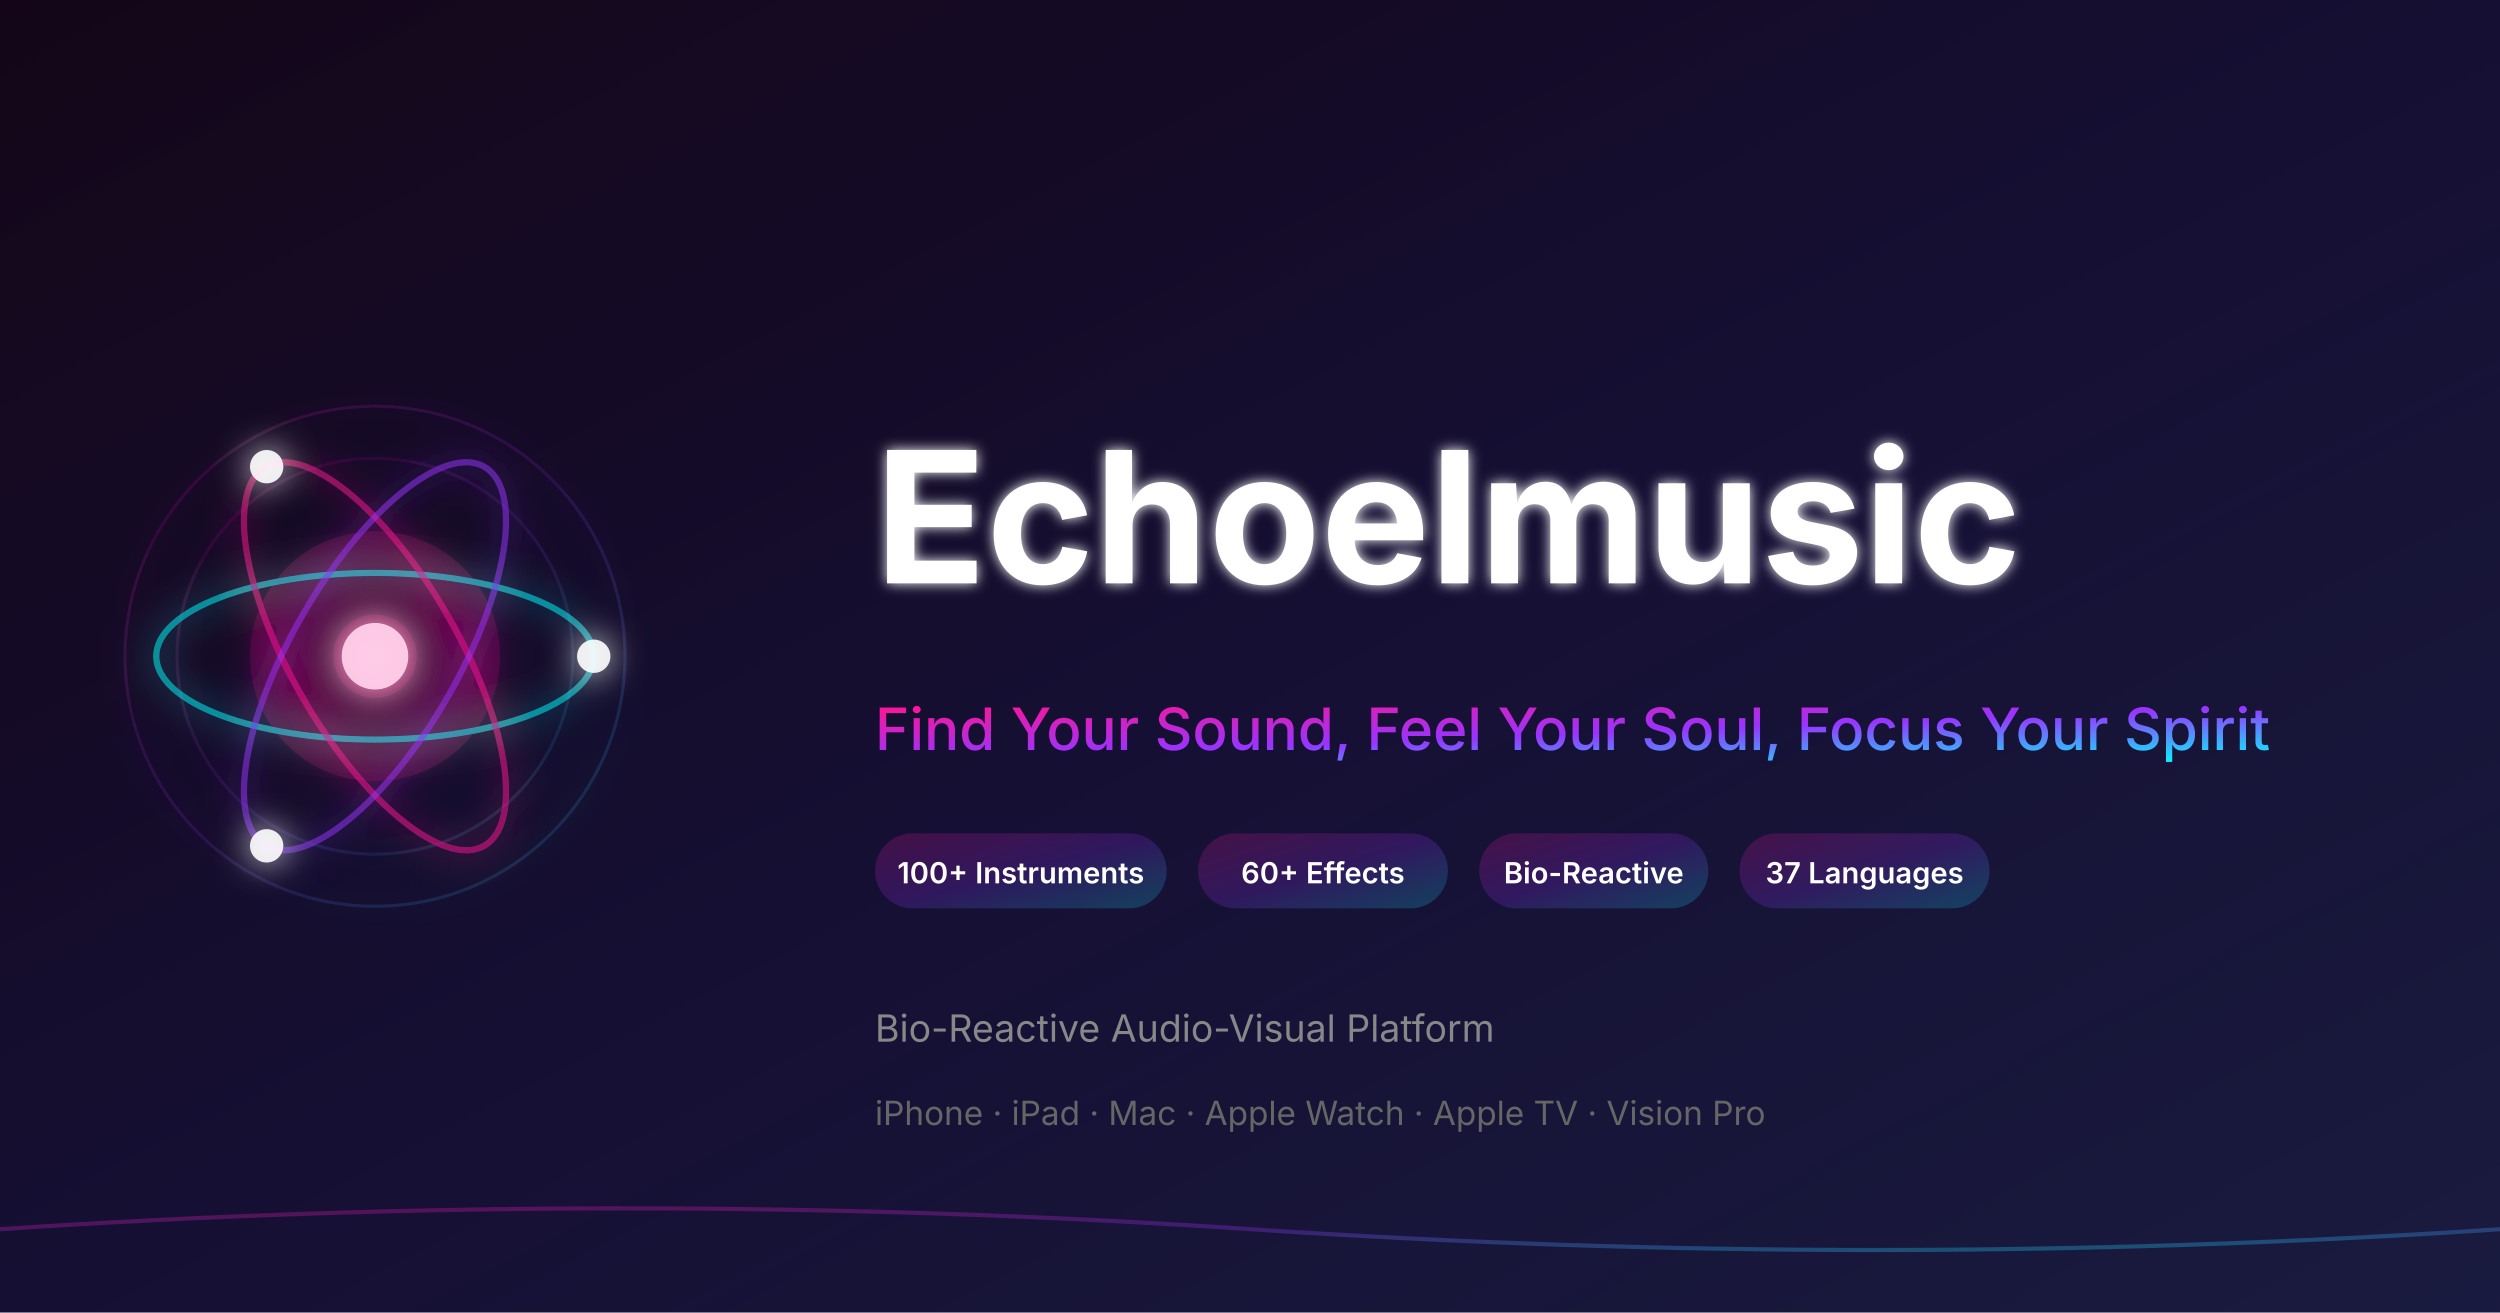
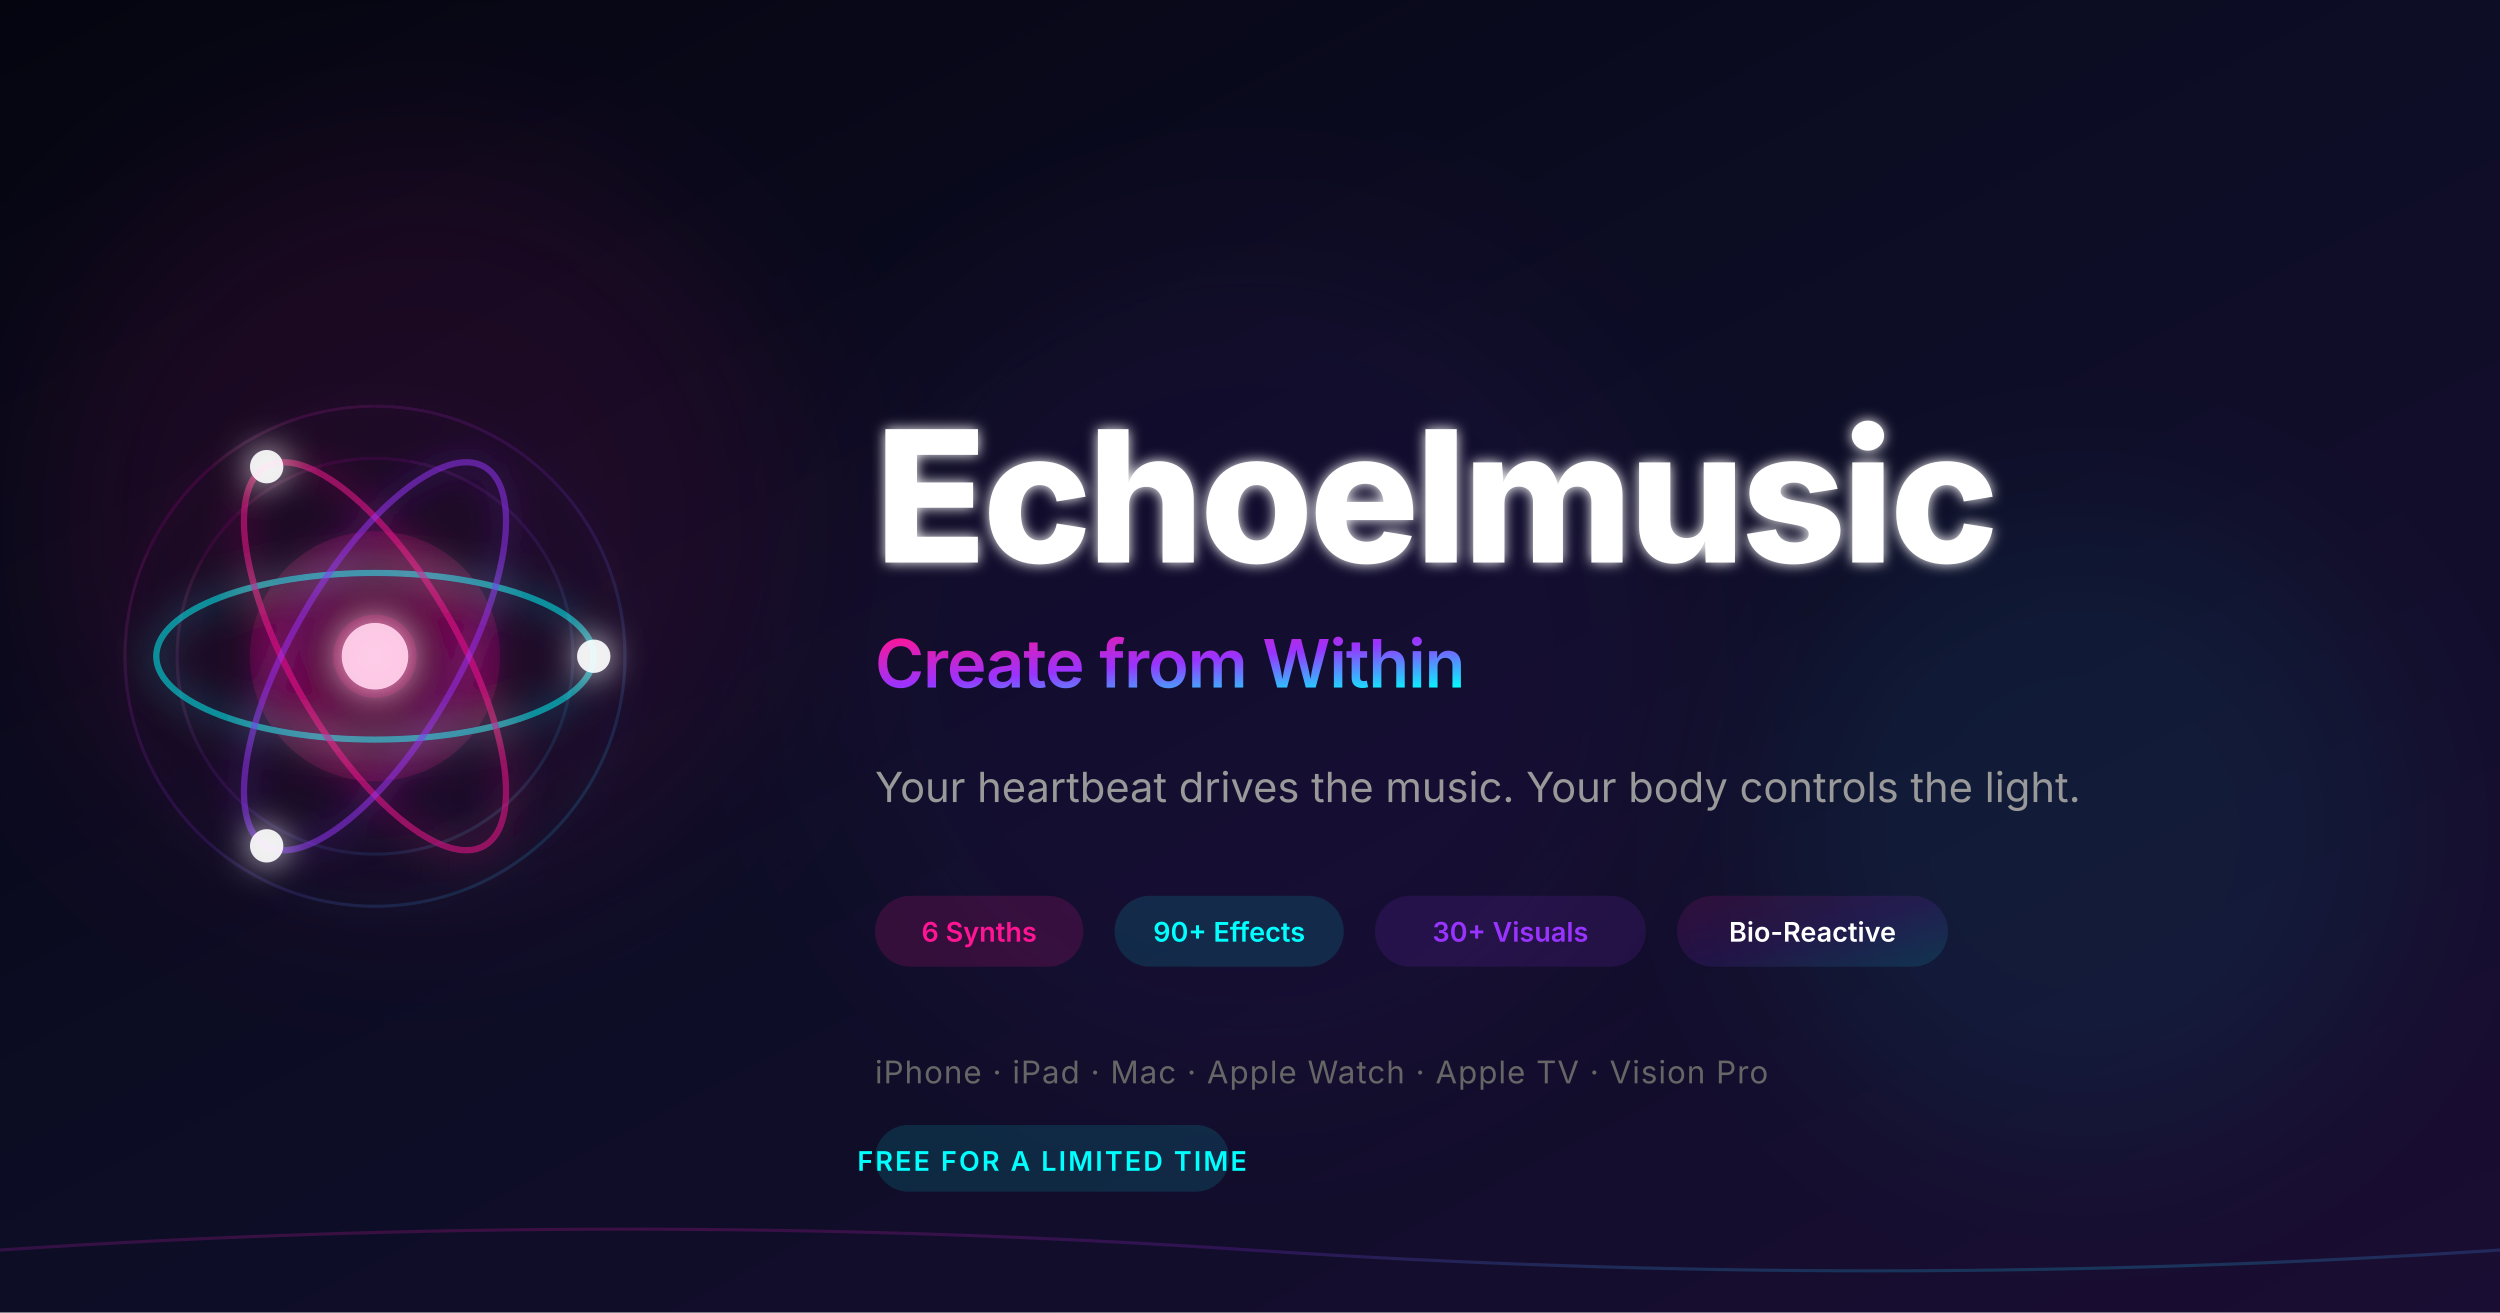
<svg xmlns="http://www.w3.org/2000/svg" viewBox="0 0 1200 630">
  <defs>
    <linearGradient id="brand-gradient" x1="0%" y1="0%" x2="100%" y2="100%">
      <stop offset="0%" stop-color="#FF1494" />
      <stop offset="50%" stop-color="#9933FF" />
      <stop offset="100%" stop-color="#00FFFF" />
    </linearGradient>
    <linearGradient id="bg-gradient" x1="0%" y1="0%" x2="100%" y2="100%">
      <stop offset="0%" stop-color="#050510" />
      <stop offset="50%" stop-color="#0D0D26" />
      <stop offset="100%" stop-color="#1A0D33" />
    </linearGradient>
    <filter id="glow" x="-20%" y="-20%" width="140%" height="140%">
      <feGaussianBlur stdDeviation="8" result="blur" />
      <feMerge>
        <feMergeNode in="blur" />
        <feMergeNode in="SourceGraphic" />
      </feMerge>
    </filter>
    <filter id="text-glow" x="-10%" y="-10%" width="120%" height="120%">
      <feGaussianBlur stdDeviation="3" result="blur" />
      <feMerge>
        <feMergeNode in="blur" />
        <feMergeNode in="SourceGraphic" />
      </feMerge>
    </filter>
+     <filter id="soft-glow" x="-30%" y="-30%" width="160%" height="160%">
+       <feGaussianBlur stdDeviation="40" result="blur" />
+       <feMerge>
+         <feMergeNode in="blur" />
+       </feMerge>
+     </filter>
  </defs>
  <rect width="1200" height="630" fill="url(#bg-gradient)" />
-   <rect width="1200" height="630" fill="url(#brand-gradient)" opacity="0.06" />
+   <circle cx="200" cy="250" r="180" fill="#FF1494" opacity="0.08" filter="url(#soft-glow)" />
+   <circle cx="1000" cy="400" r="150" fill="#00FFFF" opacity="0.06" filter="url(#soft-glow)" />
+   <circle cx="600" cy="315" r="200" fill="#9933FF" opacity="0.05" filter="url(#soft-glow)" />
  <g transform="translate(180, 315)" filter="url(#glow)">
    <circle cx="0" cy="0" r="120" fill="none" stroke="url(#brand-gradient)" stroke-width="1.5" opacity="0.15" />
    <circle cx="0" cy="0" r="95" fill="none" stroke="url(#brand-gradient)" stroke-width="1.5" opacity="0.12" />
    <circle cx="0" cy="0" r="60" fill="#FF1494" opacity="0.15" />
    <ellipse cx="0" cy="0" rx="105" ry="40" fill="none" stroke="#00FFFF" stroke-width="3" opacity="0.5" />
    <ellipse cx="0" cy="0" rx="105" ry="40" fill="none" stroke="#FF1494" stroke-width="3" opacity="0.5" transform="rotate(60)" />
    <ellipse cx="0" cy="0" rx="105" ry="40" fill="none" stroke="#9933FF" stroke-width="3" opacity="0.5" transform="rotate(120)" />
    <circle cx="0" cy="0" r="16" fill="white" opacity="0.95" />
    <circle cx="0" cy="0" r="20" fill="#FF1494" opacity="0.2" />
    <circle cx="105" cy="0" r="8" fill="white" opacity="0.9" />
    <circle cx="-52" cy="-91" r="8" fill="white" opacity="0.9" />
    <circle cx="-52" cy="91" r="8" fill="white" opacity="0.9" />
  </g>
-   <text x="420" y="280" font-family="-apple-system, BlinkMacSystemFont, 'SF Pro Display', sans-serif" font-size="88" font-weight="700" fill="white" filter="url(#text-glow)">
+   <text x="420" y="270" font-family="-apple-system, BlinkMacSystemFont, 'SF Pro Display', sans-serif" font-size="88" font-weight="800" fill="white" filter="url(#text-glow)" letter-spacing="-2">
    Echoelmusic
  </text>
-   <text x="420" y="360" font-family="-apple-system, BlinkMacSystemFont, 'SF Pro Text', sans-serif" font-size="28" fill="url(#brand-gradient)" font-weight="500">
-     Find Your Sound, Feel Your Soul, Focus Your Spirit
+   <text x="420" y="330" font-family="-apple-system, BlinkMacSystemFont, 'SF Pro Display', sans-serif" font-size="32" fill="url(#brand-gradient)" font-weight="600" letter-spacing="-0.5">
+     Create from Within
  </text>
-   <g transform="translate(420, 400)">
-     <rect x="0" y="0" width="140" height="36" rx="18" fill="url(#brand-gradient)" opacity="0.2" />
-     <text x="70" y="24" font-family="SF Pro Text, sans-serif" font-size="14" fill="white" text-anchor="middle" font-weight="600">100+ Instruments</text>
-     <rect x="155" y="0" width="120" height="36" rx="18" fill="url(#brand-gradient)" opacity="0.2" />
-     <text x="215" y="24" font-family="SF Pro Text, sans-serif" font-size="14" fill="white" text-anchor="middle" font-weight="600">60+ Effects</text>
-     <rect x="290" y="0" width="110" height="36" rx="18" fill="url(#brand-gradient)" opacity="0.2" />
-     <text x="345" y="24" font-family="SF Pro Text, sans-serif" font-size="14" fill="white" text-anchor="middle" font-weight="600">Bio-Reactive</text>
-     <rect x="415" y="0" width="120" height="36" rx="18" fill="url(#brand-gradient)" opacity="0.2" />
-     <text x="475" y="24" font-family="SF Pro Text, sans-serif" font-size="14" fill="white" text-anchor="middle" font-weight="600">37 Languages</text>
+   <text x="420" y="385" font-family="-apple-system, BlinkMacSystemFont, 'SF Pro Text', sans-serif" font-size="20" fill="#999" font-weight="400">
+     Your heartbeat drives the music. Your body controls the light.
+   </text>
+   <g transform="translate(420, 430)">
+     <rect x="0" y="0" width="100" height="34" rx="17" fill="#FF1494" opacity="0.15" />
+     <text x="50" y="22" font-family="SF Pro Text, sans-serif" font-size="13" fill="#FF1494" text-anchor="middle" font-weight="600">6 Synths</text>
+     <rect x="115" y="0" width="110" height="34" rx="17" fill="#00FFFF" opacity="0.12" />
+     <text x="170" y="22" font-family="SF Pro Text, sans-serif" font-size="13" fill="#00FFFF" text-anchor="middle" font-weight="600">90+ Effects</text>
+     <rect x="240" y="0" width="130" height="34" rx="17" fill="#9933FF" opacity="0.12" />
+     <text x="305" y="22" font-family="SF Pro Text, sans-serif" font-size="13" fill="#9933FF" text-anchor="middle" font-weight="600">30+ Visuals</text>
+     <rect x="385" y="0" width="130" height="34" rx="17" fill="url(#brand-gradient)" opacity="0.12" />
+     <text x="450" y="22" font-family="SF Pro Text, sans-serif" font-size="13" fill="white" text-anchor="middle" font-weight="600">Bio-Reactive</text>
  </g>
-   <text x="420" y="500" font-family="-apple-system, BlinkMacSystemFont, 'SF Pro Text', sans-serif" font-size="18" fill="#888" font-weight="400">
-     Bio-Reactive Audio-Visual Platform
-   </text>
-   <text x="420" y="540" font-family="-apple-system, BlinkMacSystemFont, 'SF Pro Text', sans-serif" font-size="16" fill="#666" font-weight="400">
+   <text x="420" y="520" font-family="-apple-system, BlinkMacSystemFont, 'SF Pro Text', sans-serif" font-size="15" fill="#666" font-weight="400" letter-spacing="0.5">
    iPhone  ·  iPad  ·  Mac  ·  Apple Watch  ·  Apple TV  ·  Vision Pro
  </text>
-   <path d="M0 590 Q300 570 600 590 Q900 610 1200 590" fill="none" stroke="url(#brand-gradient)" stroke-width="2" opacity="0.3" />
+   <rect x="420" y="540" width="170" height="32" rx="16" fill="#00FFFF" opacity="0.12" />
+   <text x="505" y="562" font-family="SF Pro Text, sans-serif" font-size="13" fill="#00FFFF" text-anchor="middle" font-weight="600" letter-spacing="1">FREE FOR A LIMITED TIME</text>
+   <path d="M0 600 Q300 580 600 600 Q900 620 1200 600" fill="none" stroke="url(#brand-gradient)" stroke-width="1.5" opacity="0.2" />
</svg>
